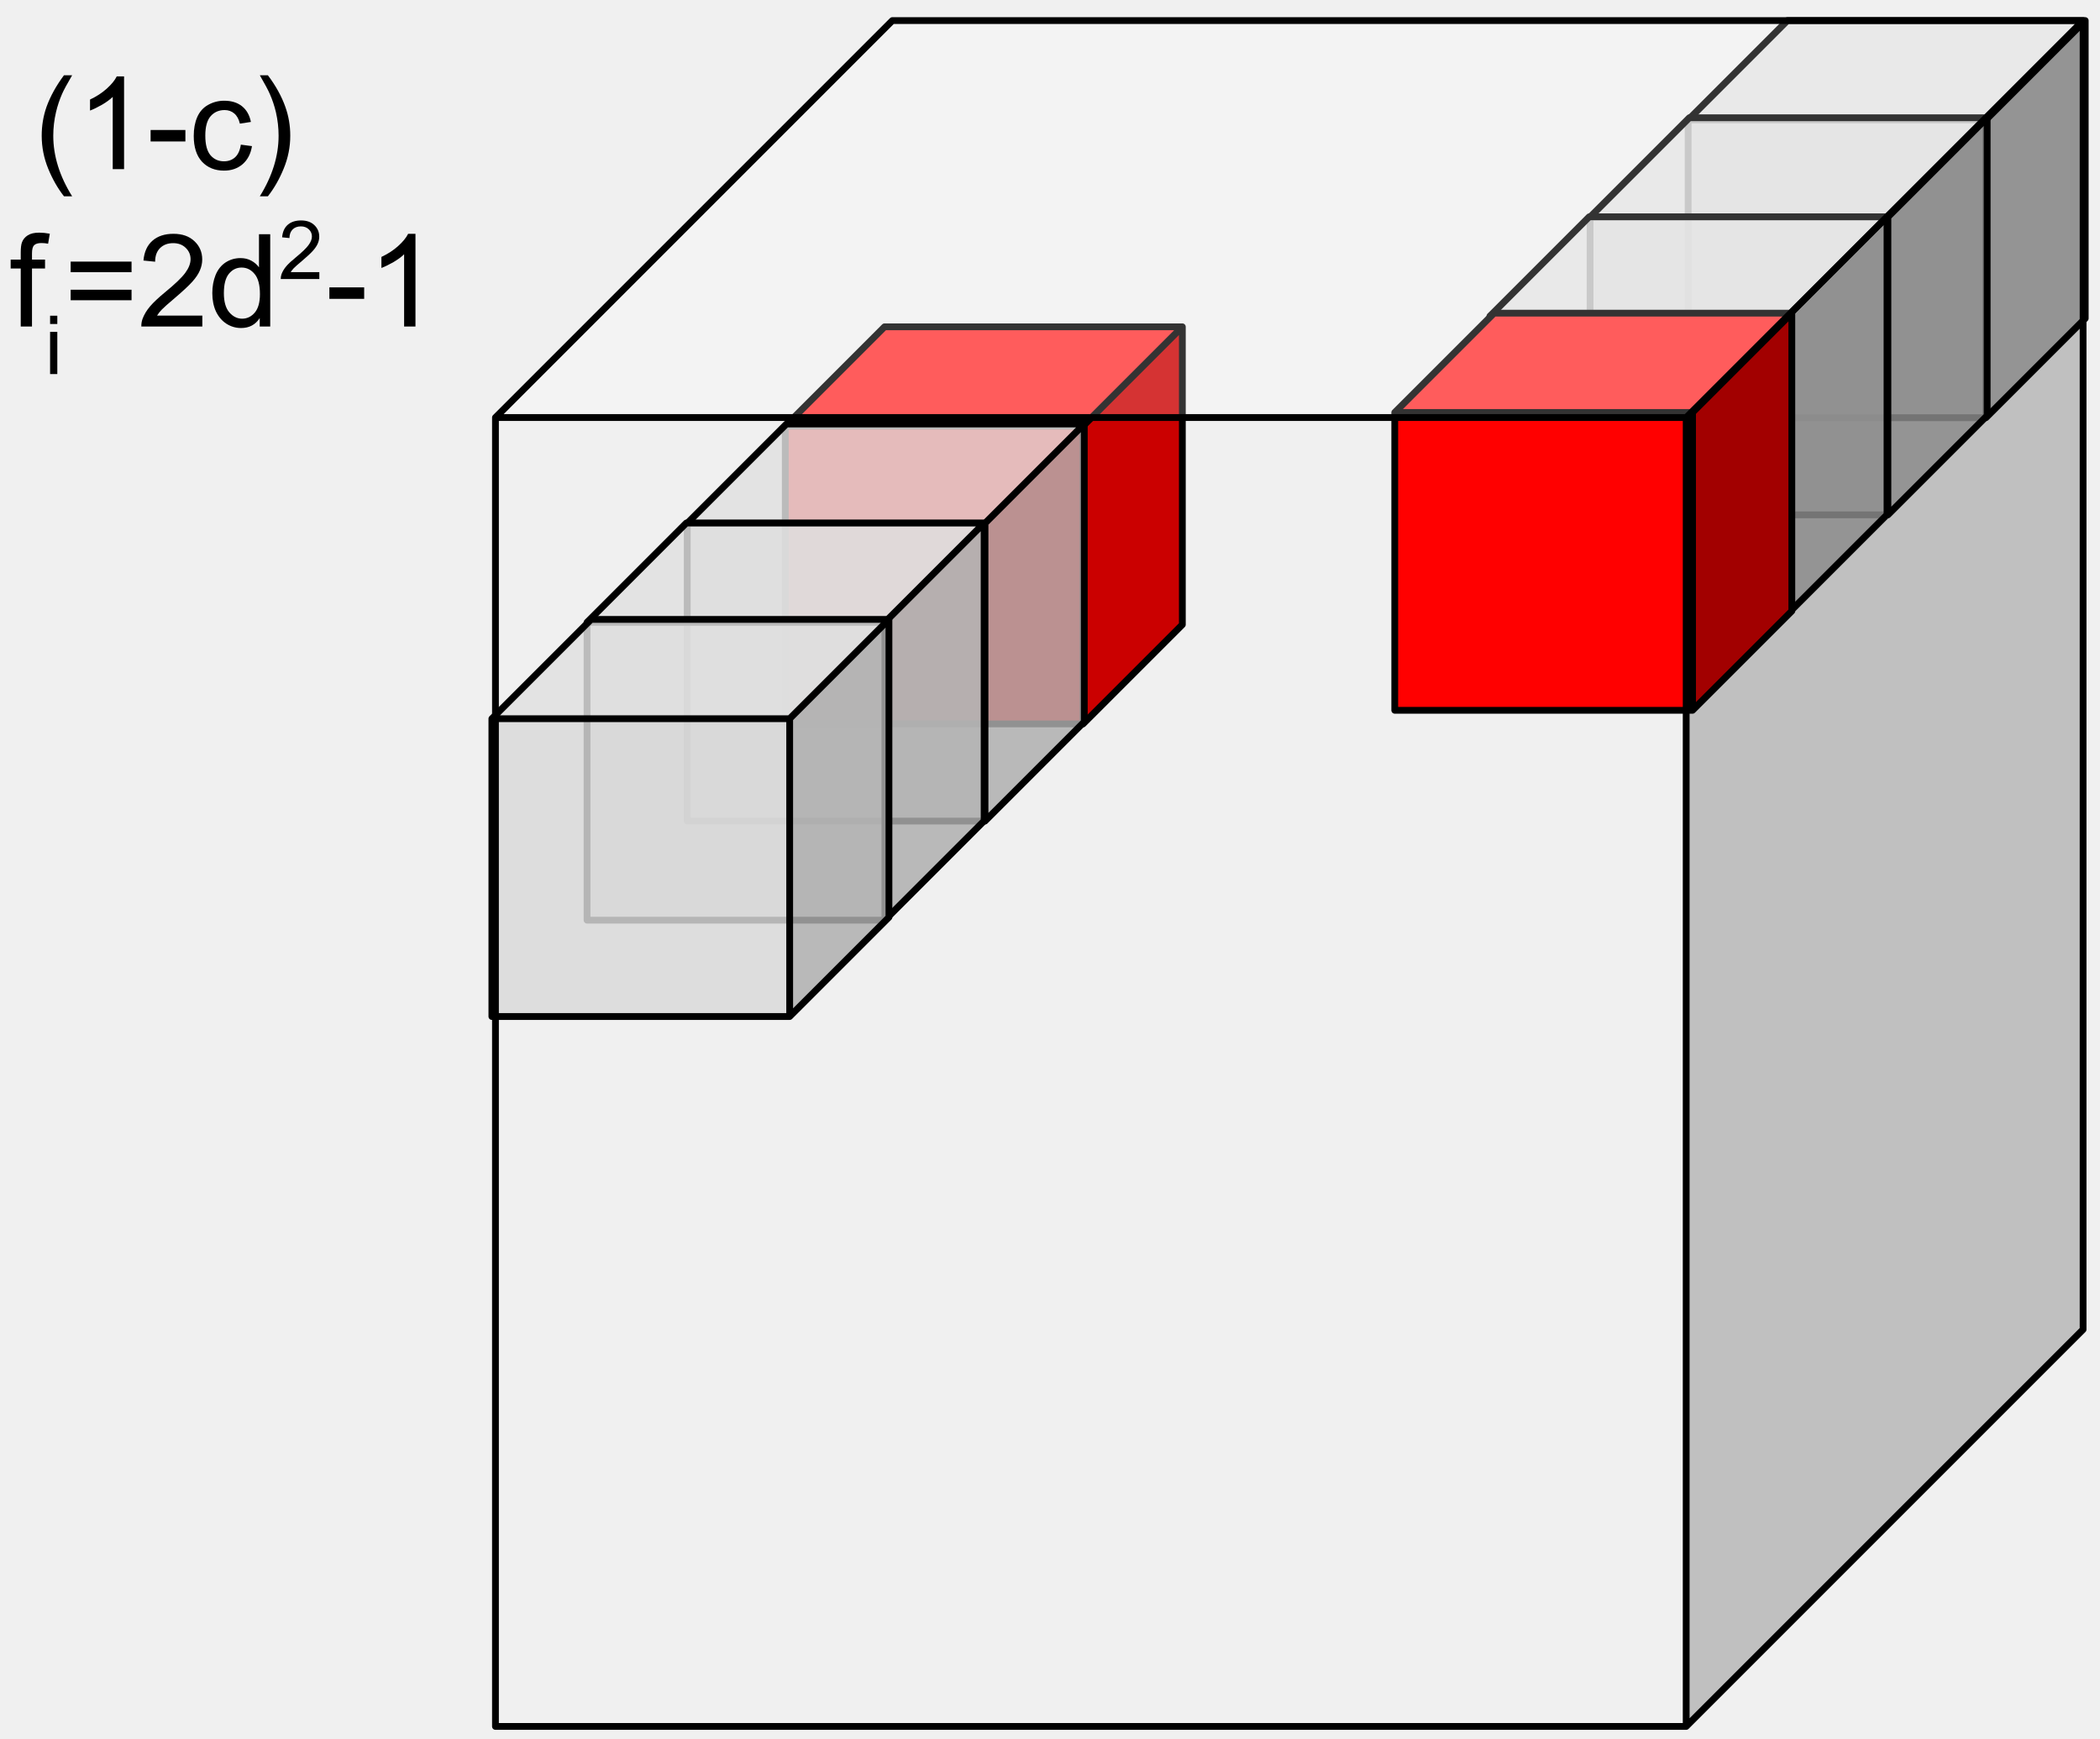
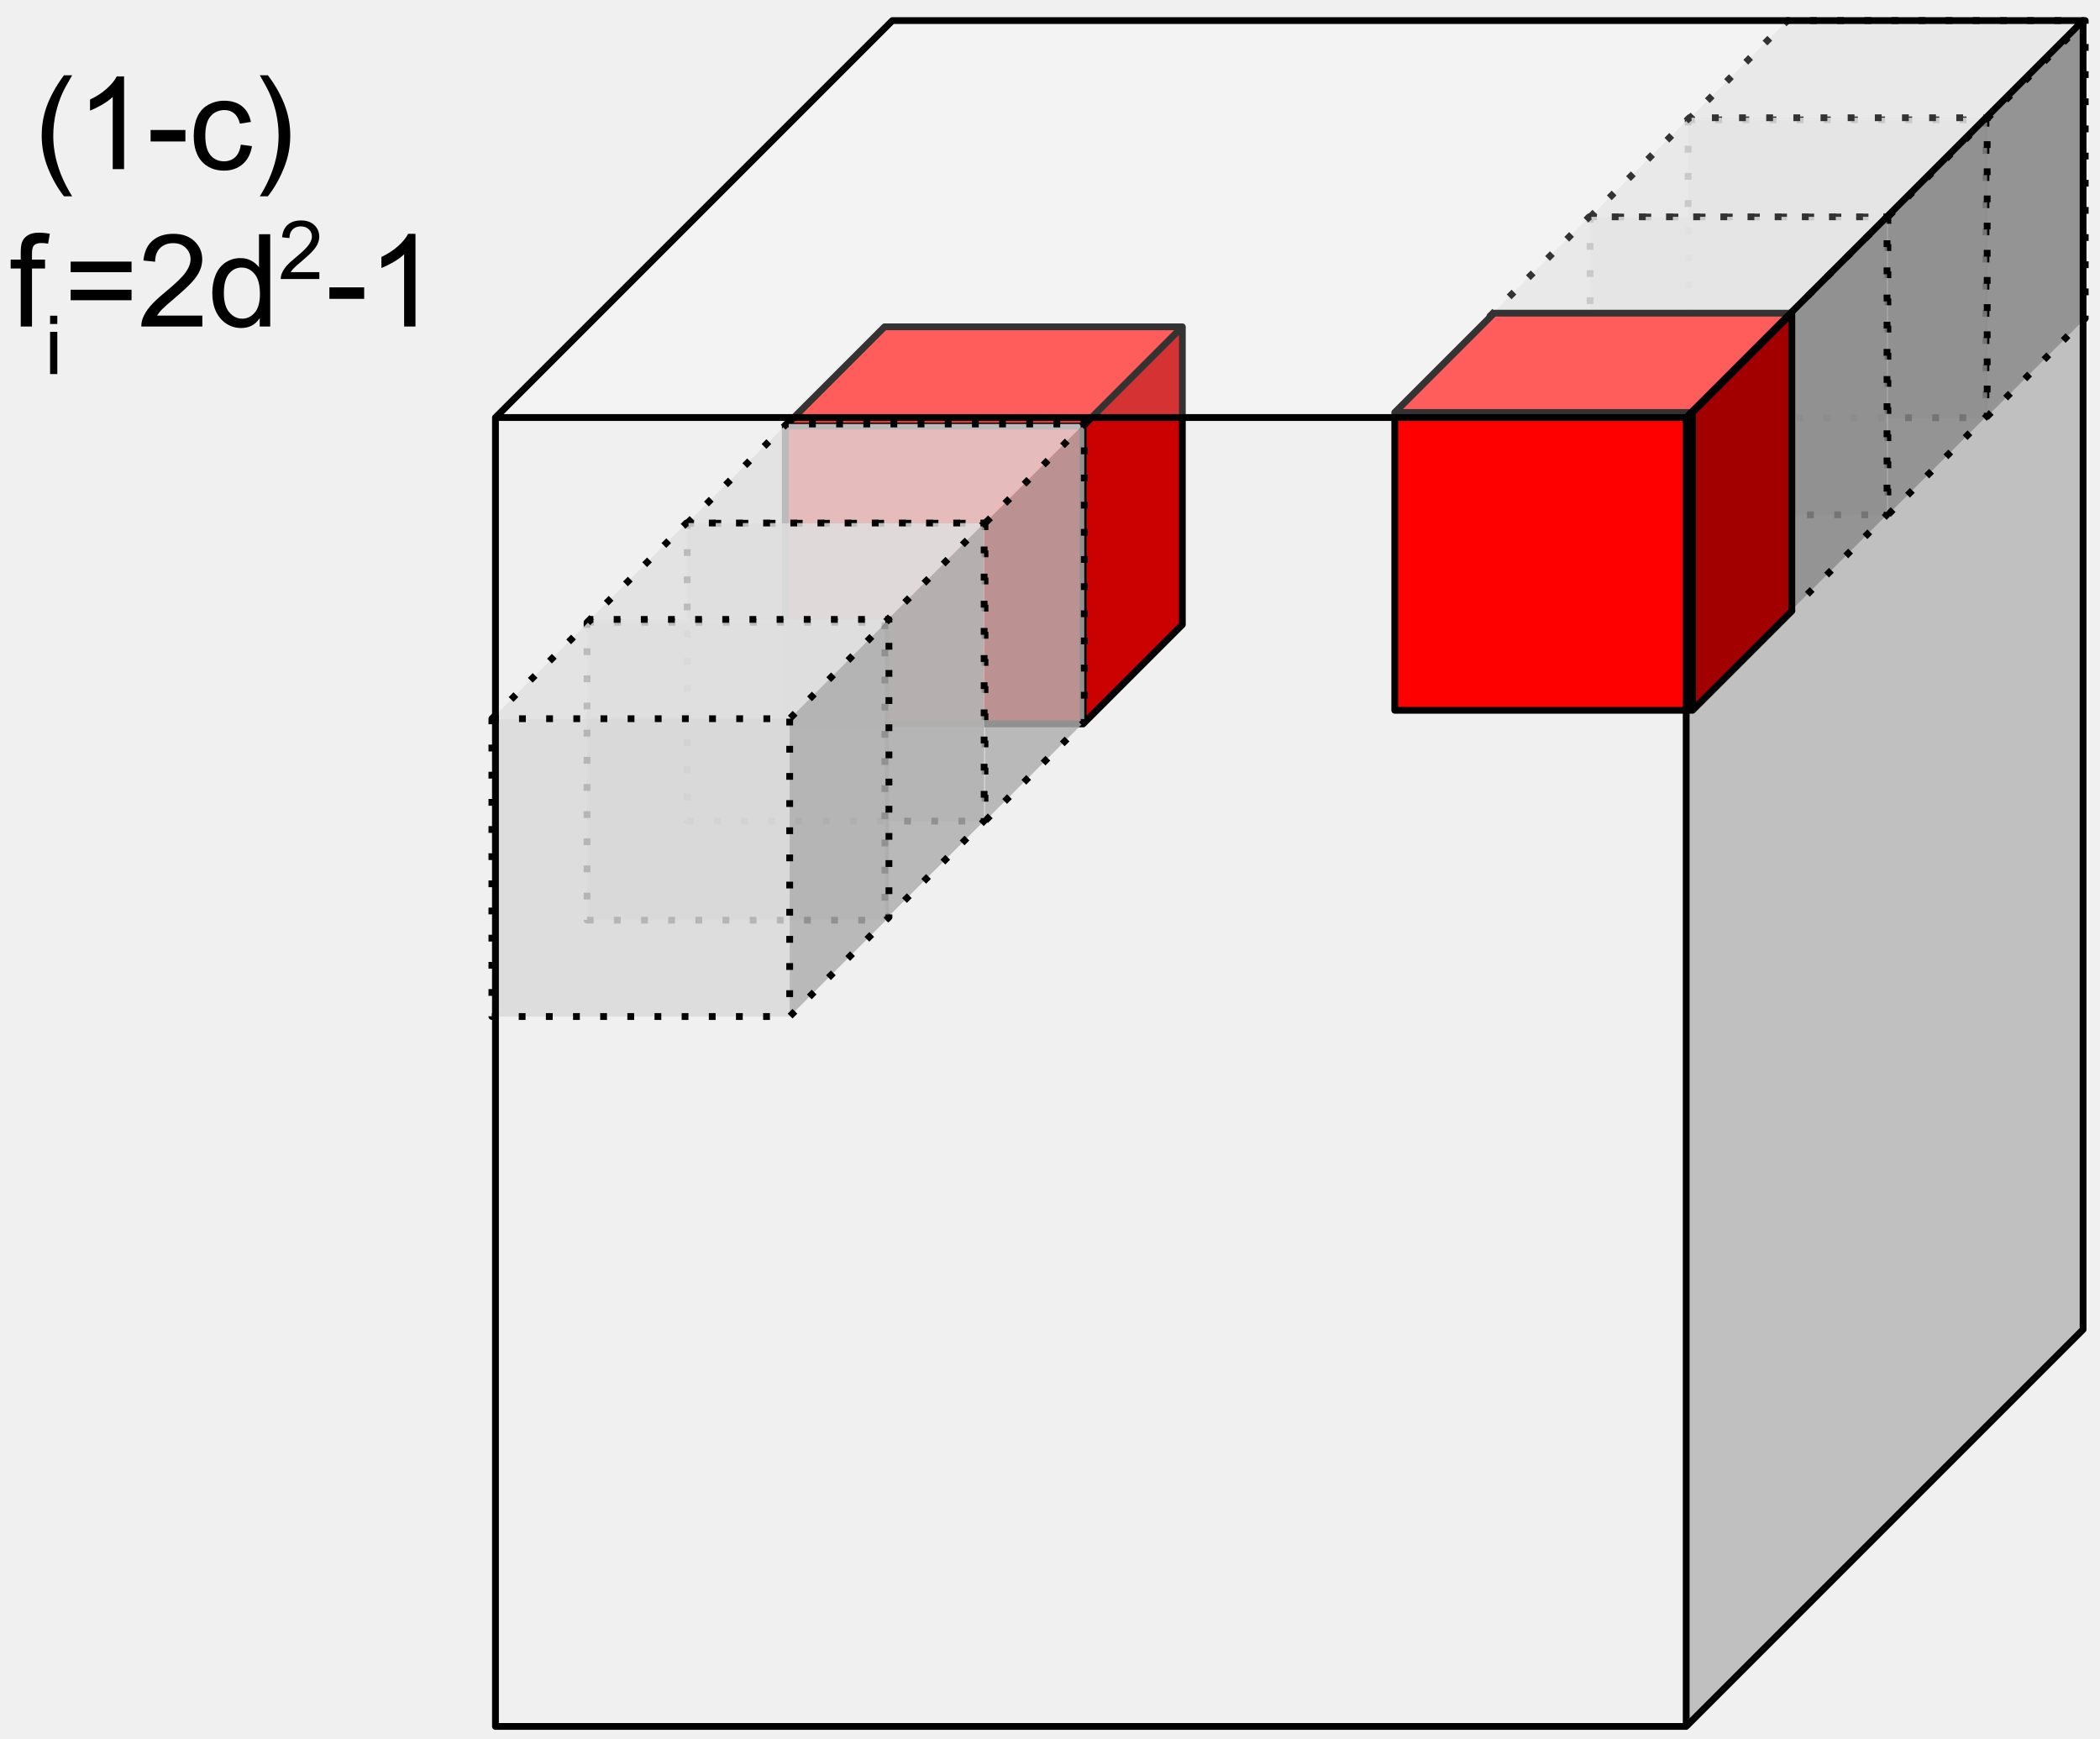
<svg xmlns="http://www.w3.org/2000/svg" version="1.1" viewBox="0.0 0.0 309.331 256.094" fill="none" stroke="none" stroke-linecap="square" stroke-miterlimit="10">
  <clipPath id="p.0">
    <path d="m0 0l309.331 0l0 256.094l-309.331 0l0 -256.094z" clip-rule="nonzero" />
  </clipPath>
  <g clip-path="url(#p.0)">
    <path fill="#000000" fill-opacity="0.0" d="m0 0l309.331 0l0 256.094l-309.331 0z" fill-rule="evenodd" />
    <path fill="#d9d9d9" fill-opacity="0.835" d="m248.667 17.654l43.866 0l0 43.866l-43.866 0z" fill-rule="evenodd" />
    <path fill="#adadad" fill-opacity="0.835" d="m292.533 17.654l14.622 -14.622l0 43.866l-14.622 14.622z" fill-rule="evenodd" />
    <path fill="#e0e0e0" fill-opacity="0.835" d="m248.667 17.654l14.622 -14.622l43.866 0l-14.622 14.622z" fill-rule="evenodd" />
    <path fill="#000000" fill-opacity="0.0" d="m248.667 17.654l14.622 -14.622l43.866 0l0 43.866l-14.622 14.622l-43.866 0zm0 0l43.866 0l14.622 -14.622m-14.622 14.622l0 43.866" fill-rule="evenodd" />
-     <path stroke="#000000" stroke-width="1.0" stroke-linejoin="round" stroke-linecap="butt" d="m248.667 17.654l14.622 -14.622l43.866 0l0 43.866l-14.622 14.622l-43.866 0zm0 0l43.866 0l14.622 -14.622m-14.622 14.622l0 43.866" fill-rule="evenodd" />
+     <path stroke="#000000" stroke-width="1.0" stroke-linejoin="round" stroke-linecap="butt" stroke-dasharray="1.0,3.0" d="m248.667 17.654l14.622 -14.622l43.866 0l0 43.866l-14.622 14.622l-43.866 0zm0 0l43.866 0l14.622 -14.622m-14.622 14.622l0 43.866" fill-rule="evenodd" />
    <path fill="#d9d9d9" fill-opacity="0.835" d="m234.223 31.963l43.866 0l0 43.866l-43.866 0z" fill-rule="evenodd" />
    <path fill="#adadad" fill-opacity="0.835" d="m278.089 31.963l14.622 -14.622l0 43.866l-14.622 14.622z" fill-rule="evenodd" />
    <path fill="#e0e0e0" fill-opacity="0.835" d="m234.223 31.963l14.622 -14.622l43.866 0l-14.622 14.622z" fill-rule="evenodd" />
    <path fill="#000000" fill-opacity="0.0" d="m234.223 31.963l14.622 -14.622l43.866 0l0 43.866l-14.622 14.622l-43.866 0zm0 0l43.866 0l14.622 -14.622m-14.622 14.622l0 43.866" fill-rule="evenodd" />
-     <path stroke="#000000" stroke-width="1.0" stroke-linejoin="round" stroke-linecap="butt" d="m234.223 31.963l14.622 -14.622l43.866 0l0 43.866l-14.622 14.622l-43.866 0zm0 0l43.866 0l14.622 -14.622m-14.622 14.622l0 43.866" fill-rule="evenodd" />
+     <path stroke="#000000" stroke-width="1.0" stroke-linejoin="round" stroke-linecap="butt" stroke-dasharray="1.0,3.0" d="m234.223 31.963l14.622 -14.622l43.866 0l0 43.866l-14.622 14.622l-43.866 0zm0 0l43.866 0l14.622 -14.622m-14.622 14.622l0 43.866" fill-rule="evenodd" />
    <path fill="#d9d9d9" fill-opacity="0.835" d="m219.47 46.554l43.866 0l0 43.866l-43.866 0z" fill-rule="evenodd" />
    <path fill="#adadad" fill-opacity="0.835" d="m263.336 46.554l14.622 -14.622l0 43.866l-14.622 14.622z" fill-rule="evenodd" />
    <path fill="#e0e0e0" fill-opacity="0.835" d="m219.47 46.554l14.622 -14.622l43.866 0l-14.622 14.622z" fill-rule="evenodd" />
    <path fill="#000000" fill-opacity="0.0" d="m219.47 46.554l14.622 -14.622l43.866 0l0 43.866l-14.622 14.622l-43.866 0zm0 0l43.866 0l14.622 -14.622m-14.622 14.622l0 43.866" fill-rule="evenodd" />
-     <path stroke="#000000" stroke-width="1.0" stroke-linejoin="round" stroke-linecap="butt" d="m219.47 46.554l14.622 -14.622l43.866 0l0 43.866l-14.622 14.622l-43.866 0zm0 0l43.866 0l14.622 -14.622m-14.622 14.622l0 43.866" fill-rule="evenodd" />
+     <path stroke="#000000" stroke-width="1.0" stroke-linejoin="round" stroke-linecap="butt" stroke-dasharray="1.0,3.0" d="m219.47 46.554l14.622 -14.622l43.866 0l0 43.866l-14.622 14.622l-43.866 0zm0 0l43.866 0l14.622 -14.622m-14.622 14.622l0 43.866" fill-rule="evenodd" />
    <path fill="#000000" fill-opacity="0.0" d="m-4.013 -2.008l63.969 0l0 26.961l-63.969 0z" fill-rule="evenodd" />
    <path fill="#000000" d="m9.424 28.912q-1.375 -1.75 -2.328 -4.078q-0.953 -2.344 -0.953 -4.844q0 -2.219 0.703 -4.234q0.844 -2.344 2.578 -4.672l1.203 0q-1.125 1.922 -1.484 2.75q-0.562 1.281 -0.891 2.672q-0.406 1.734 -0.406 3.484q0 4.469 2.781 8.922l-1.203 0zm8.853 -4.0l-1.672 0l0 -10.641q-0.594 0.578 -1.578 1.156q-0.984 0.562 -1.766 0.859l0 -1.625q1.406 -0.656 2.453 -1.594q1.047 -0.938 1.484 -1.812l1.078 0l0 13.656zm3.907 -4.078l0 -1.688l5.125 0l0 1.688l-5.125 0zm13.291 0.469l1.641 0.219q-0.266 1.688 -1.375 2.656q-1.109 0.953 -2.734 0.953q-2.016 0 -3.25 -1.312q-1.219 -1.328 -1.219 -3.797q0 -1.594 0.516 -2.781q0.531 -1.203 1.609 -1.797q1.094 -0.609 2.359 -0.609q1.609 0 2.625 0.812q1.016 0.813 1.312 2.313l-1.625 0.25q-0.234 -1.0 -0.828 -1.5q-0.594 -0.5 -1.422 -0.5q-1.266 0 -2.062 0.906q-0.781 0.906 -0.781 2.859q0 1.984 0.766 2.891q0.766 0.891 1.984 0.891q0.984 0 1.641 -0.594q0.656 -0.609 0.844 -1.859zm3.984 7.609l-1.188 0q2.766 -4.453 2.766 -8.922q0 -1.734 -0.391 -3.453q-0.328 -1.391 -0.891 -2.672q-0.359 -0.844 -1.484 -2.781l1.188 0q1.75 2.328 2.578 4.672q0.719 2.016 0.719 4.234q0 2.5 -0.969 4.844q-0.953 2.328 -2.328 4.078z" fill-rule="nonzero" />
    <path fill="#000000" fill-opacity="0.0" d="m-7.601 21.173l81.858 0l0 26.961l-81.858 0z" fill-rule="evenodd" />
    <path fill="#000000" d="m3.055 48.093l0 -8.547l-1.484 0l0 -1.312l1.484 0l0 -1.047q0 -0.984 0.172 -1.469q0.234 -0.656 0.844 -1.047q0.609 -0.406 1.703 -0.406q0.703 0 1.562 0.156l-0.25 1.469q-0.516 -0.094 -0.984 -0.094q-0.766 0 -1.078 0.328q-0.312 0.312 -0.312 1.203l0 0.906l1.922 0l0 1.312l-1.922 0l0 8.547l-1.656 0z" fill-rule="nonzero" />
    <path fill="#000000" d="m7.379 47.718l0 -1.219l1.063 0l0 1.219l-1.063 0zm0 7.375l0 -6.219l1.063 0l0 6.219l-1.063 0z" fill-rule="nonzero" />
    <path fill="#000000" d="m19.377 40.093l-8.969 0l0 -1.562l8.969 0l0 1.562zm0 4.125l-8.969 0l0 -1.547l8.969 0l0 1.547zm10.426 2.266l0 1.609l-8.984 0q-0.016 -0.609 0.188 -1.156q0.344 -0.922 1.094 -1.812q0.766 -0.891 2.188 -2.062q2.219 -1.812 3.0 -2.875q0.781 -1.062 0.781 -2.016q0 -0.984 -0.719 -1.672q-0.703 -0.688 -1.844 -0.688q-1.203 0 -1.938 0.734q-0.719 0.719 -0.719 2.0l-1.719 -0.172q0.172 -1.922 1.328 -2.922q1.156 -1.016 3.094 -1.016q1.953 0 3.094 1.094q1.141 1.078 1.141 2.688q0 0.812 -0.344 1.609q-0.328 0.781 -1.109 1.656q-0.766 0.859 -2.562 2.391q-1.5 1.266 -1.938 1.719q-0.422 0.438 -0.703 0.891l6.672 0zm8.454 1.609l0 -1.25q-0.938 1.469 -2.75 1.469q-1.172 0 -2.172 -0.641q-0.984 -0.656 -1.531 -1.812q-0.531 -1.172 -0.531 -2.688q0 -1.469 0.484 -2.672q0.5 -1.203 1.469 -1.844q0.984 -0.641 2.203 -0.641q0.891 0 1.578 0.375q0.703 0.375 1.141 0.984l0 -4.875l1.656 0l0 13.594l-1.547 0zm-5.281 -4.922q0 1.891 0.797 2.828q0.812 0.938 1.891 0.938q1.094 0 1.859 -0.891q0.766 -0.891 0.766 -2.734q0 -2.016 -0.781 -2.953q-0.781 -0.953 -1.922 -0.953q-1.109 0 -1.859 0.906q-0.75 0.906 -0.75 2.859z" fill-rule="nonzero" />
    <path fill="#000000" d="m47.039 40.078l0 1.016l-5.688 0q0 -0.375 0.125 -0.734q0.219 -0.578 0.688 -1.141q0.484 -0.562 1.391 -1.297q1.406 -1.156 1.891 -1.828q0.5 -0.672 0.5 -1.266q0 -0.625 -0.453 -1.047q-0.453 -0.438 -1.172 -0.438q-0.766 0 -1.219 0.453q-0.453 0.453 -0.469 1.266l-1.078 -0.109q0.109 -1.219 0.828 -1.844q0.734 -0.641 1.969 -0.641q1.234 0 1.953 0.688q0.719 0.688 0.719 1.703q0 0.516 -0.219 1.016q-0.203 0.484 -0.703 1.047q-0.484 0.547 -1.609 1.5q-0.953 0.797 -1.234 1.094q-0.266 0.281 -0.438 0.562l4.219 0z" fill-rule="nonzero" />
    <path fill="#000000" d="m48.518 44.015l0 -1.688l5.125 0l0 1.688l-5.125 0zm12.681 4.078l-1.672 0l0 -10.641q-0.594 0.578 -1.578 1.156q-0.984 0.562 -1.766 0.859l0 -1.625q1.406 -0.656 2.453 -1.594q1.047 -0.938 1.484 -1.812l1.078 0l0 13.656z" fill-rule="nonzero" />
    <path fill="#ff0000" d="m205.449 60.748l43.866 0l0 43.866l-43.866 0z" fill-rule="evenodd" />
    <path fill="#cb0000" d="m249.315 60.748l14.622 -14.622l0 43.866l-14.622 14.622z" fill-rule="evenodd" />
    <path fill="#ff3333" d="m205.449 60.748l14.622 -14.622l43.866 0l-14.622 14.622z" fill-rule="evenodd" />
    <path fill="#000000" fill-opacity="0.0" d="m205.449 60.748l14.622 -14.622l43.866 0l0 43.866l-14.622 14.622l-43.866 0zm0 0l43.866 0l14.622 -14.622m-14.622 14.622l0 43.866" fill-rule="evenodd" />
    <path stroke="#000000" stroke-width="1.0" stroke-linejoin="round" stroke-linecap="butt" d="m205.449 60.748l14.622 -14.622l43.866 0l0 43.866l-14.622 14.622l-43.866 0zm0 0l43.866 0l14.622 -14.622m-14.622 14.622l0 43.866" fill-rule="evenodd" />
    <path fill="#ff0000" d="m115.672 62.756l43.866 0l0 43.866l-43.866 0z" fill-rule="evenodd" />
    <path fill="#cb0000" d="m159.538 62.756l14.622 -14.622l0 43.866l-14.622 14.622z" fill-rule="evenodd" />
    <path fill="#ff3333" d="m115.672 62.756l14.622 -14.622l43.866 0l-14.622 14.622z" fill-rule="evenodd" />
    <path fill="#000000" fill-opacity="0.0" d="m115.672 62.756l14.622 -14.622l43.866 0l0 43.866l-14.622 14.622l-43.866 0zm0 0l43.866 0l14.622 -14.622m-14.622 14.622l0 43.866" fill-rule="evenodd" />
    <path stroke="#000000" stroke-width="1.0" stroke-linejoin="round" stroke-linecap="butt" d="m115.672 62.756l14.622 -14.622l43.866 0l0 43.866l-14.622 14.622l-43.866 0zm0 0l43.866 0l14.622 -14.622m-14.622 14.622l0 43.866" fill-rule="evenodd" />
    <path fill="#d9d9d9" fill-opacity="0.835" d="m101.228 77.066l43.866 0l0 43.866l-43.866 0z" fill-rule="evenodd" />
    <path fill="#adadad" fill-opacity="0.835" d="m145.094 77.066l14.622 -14.622l0 43.866l-14.622 14.622z" fill-rule="evenodd" />
    <path fill="#e0e0e0" fill-opacity="0.835" d="m101.228 77.066l14.622 -14.622l43.866 0l-14.622 14.622z" fill-rule="evenodd" />
    <path fill="#000000" fill-opacity="0.0" d="m101.228 77.066l14.622 -14.622l43.866 0l0 43.866l-14.622 14.622l-43.866 0zm0 0l43.866 0l14.622 -14.622m-14.622 14.622l0 43.866" fill-rule="evenodd" />
-     <path stroke="#000000" stroke-width="1.0" stroke-linejoin="round" stroke-linecap="butt" d="m101.228 77.066l14.622 -14.622l43.866 0l0 43.866l-14.622 14.622l-43.866 0zm0 0l43.866 0l14.622 -14.622m-14.622 14.622l0 43.866" fill-rule="evenodd" />
+     <path stroke="#000000" stroke-width="1.0" stroke-linejoin="round" stroke-linecap="butt" stroke-dasharray="1.0,3.0" d="m101.228 77.066l14.622 -14.622l43.866 0l0 43.866l-14.622 14.622l-43.866 0zm0 0l43.866 0l14.622 -14.622m-14.622 14.622l0 43.866" fill-rule="evenodd" />
    <path fill="#d9d9d9" fill-opacity="0.835" d="m86.475 91.656l43.866 0l0 43.866l-43.866 0z" fill-rule="evenodd" />
    <path fill="#adadad" fill-opacity="0.835" d="m130.341 91.656l14.622 -14.622l0 43.866l-14.622 14.622z" fill-rule="evenodd" />
    <path fill="#e0e0e0" fill-opacity="0.835" d="m86.475 91.656l14.622 -14.622l43.866 0l-14.622 14.622z" fill-rule="evenodd" />
    <path fill="#000000" fill-opacity="0.0" d="m86.475 91.656l14.622 -14.622l43.866 0l0 43.866l-14.622 14.622l-43.866 0zm0 0l43.866 0l14.622 -14.622m-14.622 14.622l0 43.866" fill-rule="evenodd" />
-     <path stroke="#000000" stroke-width="1.0" stroke-linejoin="round" stroke-linecap="butt" d="m86.475 91.656l14.622 -14.622l43.866 0l0 43.866l-14.622 14.622l-43.866 0zm0 0l43.866 0l14.622 -14.622m-14.622 14.622l0 43.866" fill-rule="evenodd" />
+     <path stroke="#000000" stroke-width="1.0" stroke-linejoin="round" stroke-linecap="butt" stroke-dasharray="1.0,3.0" d="m86.475 91.656l14.622 -14.622l43.866 0l0 43.866l-14.622 14.622l-43.866 0zm0 0l43.866 0l14.622 -14.622m-14.622 14.622l0 43.866" fill-rule="evenodd" />
    <path fill="#d9d9d9" fill-opacity="0.835" d="m72.454 105.85l43.866 0l0 43.866l-43.866 0z" fill-rule="evenodd" />
    <path fill="#adadad" fill-opacity="0.835" d="m116.32 105.85l14.622 -14.622l0 43.866l-14.622 14.622z" fill-rule="evenodd" />
    <path fill="#e0e0e0" fill-opacity="0.835" d="m72.454 105.85l14.622 -14.622l43.866 0l-14.622 14.622z" fill-rule="evenodd" />
    <path fill="#000000" fill-opacity="0.0" d="m72.454 105.85l14.622 -14.622l43.866 0l0 43.866l-14.622 14.622l-43.866 0zm0 0l43.866 0l14.622 -14.622m-14.622 14.622l0 43.866" fill-rule="evenodd" />
-     <path stroke="#000000" stroke-width="1.0" stroke-linejoin="round" stroke-linecap="butt" d="m72.454 105.85l14.622 -14.622l43.866 0l0 43.866l-14.622 14.622l-43.866 0zm0 0l43.866 0l14.622 -14.622m-14.622 14.622l0 43.866" fill-rule="evenodd" />
+     <path stroke="#000000" stroke-width="1.0" stroke-linejoin="round" stroke-linecap="butt" stroke-dasharray="1.0,3.0" d="m72.454 105.85l14.622 -14.622l43.866 0l0 43.866l-14.622 14.622l-43.866 0zm0 0l43.866 0l14.622 -14.622m-14.622 14.622l0 43.866" fill-rule="evenodd" />
    <path fill="#000000" fill-opacity="0.0" d="m72.982 61.495l175.394 0l0 192.78l-175.394 0z" fill-rule="evenodd" />
    <path fill="#000000" fill-opacity="0.0" d="m248.375 61.495l58.465 -58.465l0 192.78l-58.465 58.465z" fill-rule="evenodd" />
    <path fill="#000000" fill-opacity="0.0" d="m72.982 61.495l58.465 -58.465l175.394 0l-58.465 58.465z" fill-rule="evenodd" />
    <path fill="#000000" fill-opacity="0.0" d="m72.982 61.495l58.465 -58.465l175.394 0l0 192.78l-58.465 58.465l-175.394 0zm0 0l175.394 0l58.465 -58.465m-58.465 58.465l0 192.78" fill-rule="evenodd" />
    <path fill="#000000" fill-opacity="0.2" d="m248.375 61.495l58.465 -58.465l0 192.78l-58.465 58.465z" fill-rule="evenodd" />
    <path fill="#ffffff" fill-opacity="0.2" d="m72.982 61.495l58.465 -58.465l175.394 0l-58.465 58.465z" fill-rule="evenodd" />
    <path stroke="#000000" stroke-width="1.0" stroke-linejoin="round" stroke-linecap="butt" d="m72.982 61.495l58.465 -58.465l175.394 0l0 192.78l-58.465 58.465l-175.394 0zm0 0l175.394 0l58.465 -58.465m-58.465 58.465l0 192.78" fill-rule="evenodd" />
  </g>
</svg>
